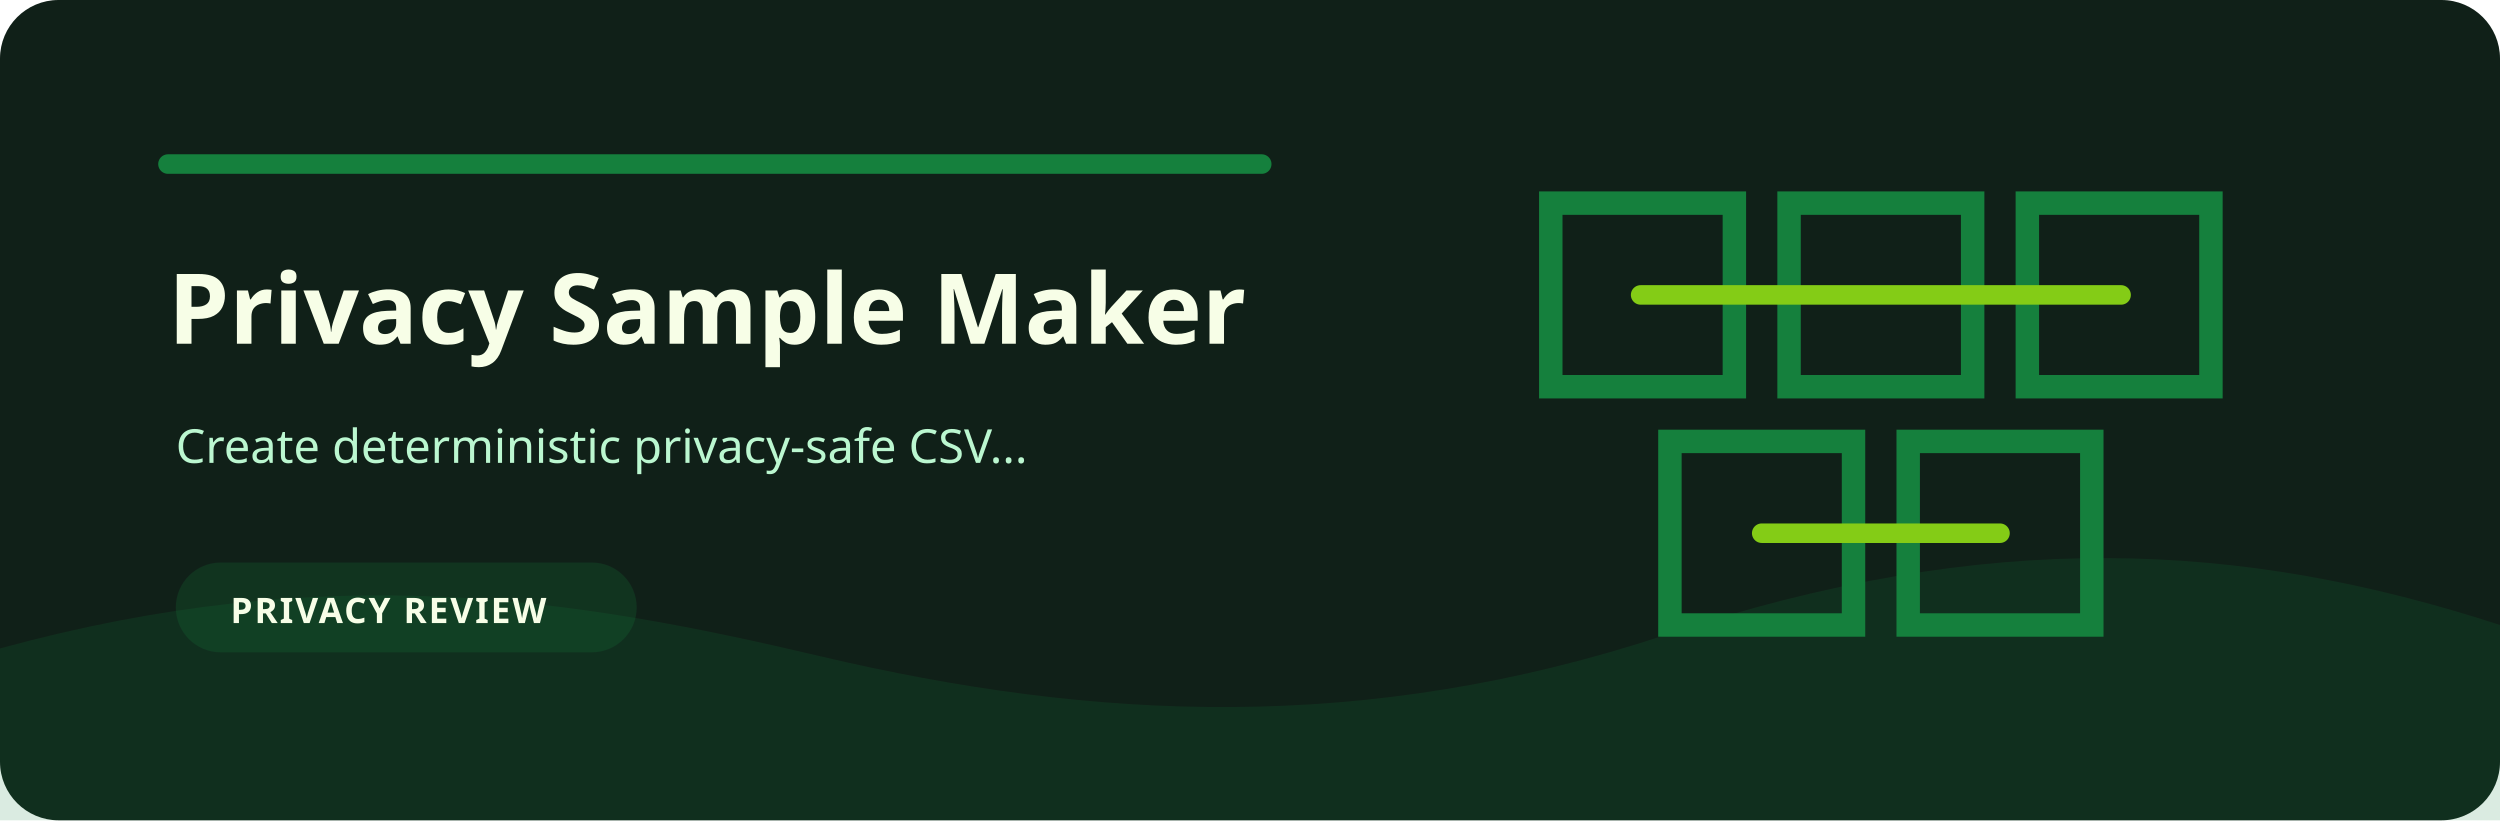
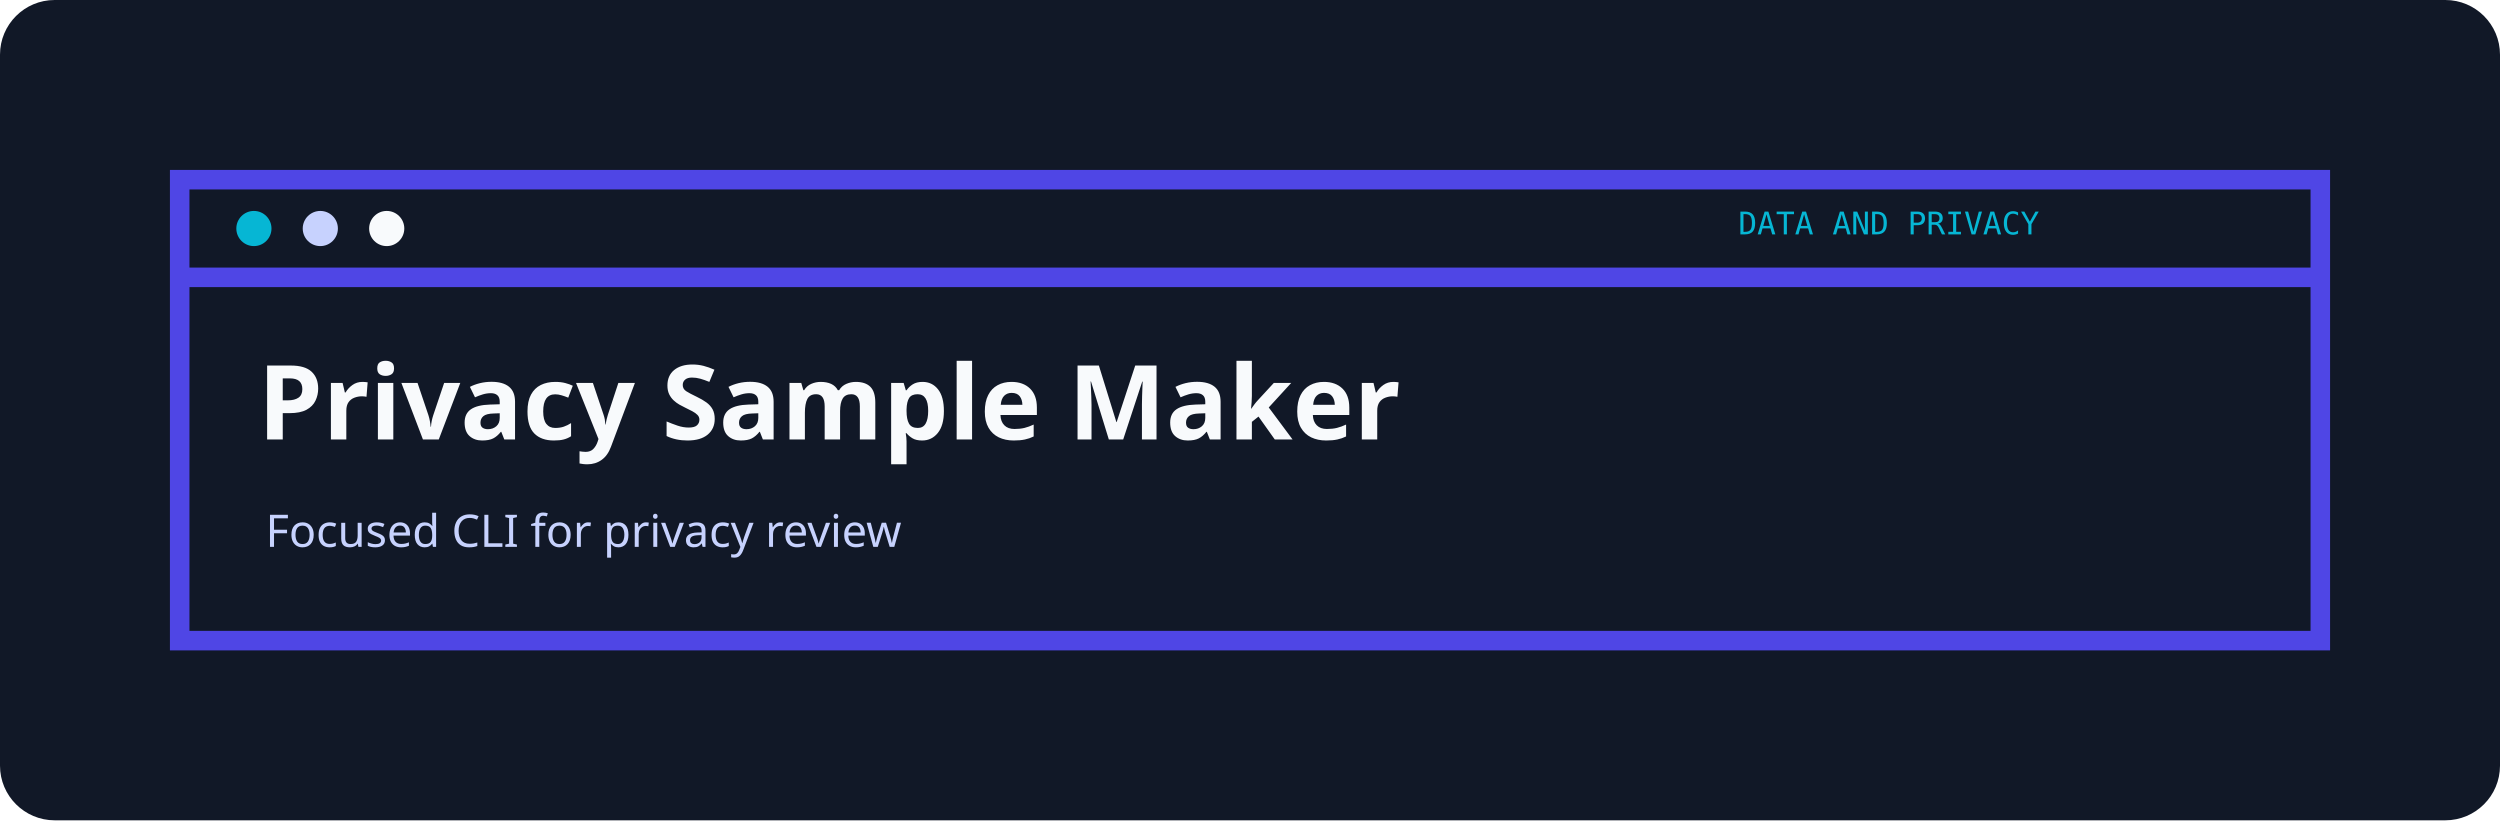
- <svg xmlns="http://www.w3.org/2000/svg" width="1280" height="420" viewBox="0 0 1280 420" fill="none" role="img" aria-label="Privacy Sample Maker project cover">
-   <rect width="1280" height="420" rx="30" fill="#102018" />
-   <path d="M0 332C168 286 293 306 420 336C560 369 699 376 853 325C1018 270 1148 277 1280 320V420H0V332Z" fill="#15803d" opacity=".16" />
-   <path d="M86 84h560" stroke="#15803d" stroke-width="10" stroke-linecap="round" />
-   <text x="86" y="176" fill="#f7fee7" font-family="IBM Plex Sans, ui-sans-serif, system-ui" font-size="50" font-weight="800">Privacy Sample Maker</text>
-   <text x="90" y="237" fill="#bbf7d0" font-family="IBM Plex Sans, ui-sans-serif, system-ui" font-size="24" font-weight="500">Create deterministic privacy-safe CSV...</text>
-   <rect x="90" y="288" width="236" height="46" rx="23" fill="#15803d" opacity=".20" />
-   <text x="118" y="319" fill="#f7fee7" font-family="IBM Plex Sans, ui-sans-serif, system-ui" font-size="18" font-weight="800" letter-spacing="1">PRIVACY REVIEW</text>
-   <path d="M794 104h94v94h-94zM916 104h94v94h-94zM1038 104h94v94h-94zM855 226h94v94h-94zM977 226h94v94h-94z" fill="none" stroke="#15803d" stroke-width="12" />
-   <path d="M840 151h246M902 273h122" stroke="#84cc16" stroke-width="10" stroke-linecap="round" />
+ <svg xmlns="http://www.w3.org/2000/svg" width="1280" height="420" viewBox="0 0 1280 420" fill="none" role="img" aria-label="Privacy Sample Maker cover">
+   <rect width="1280" height="420" rx="28" fill="#111827" />
+   <path d="M92 92h1096v236H92z" fill="none" stroke="#4f46e5" stroke-width="10" />
+   <path d="M92 142h1096" stroke="#4f46e5" stroke-width="10" />
+   <circle cx="130" cy="117" r="9" fill="#06b6d4" />
+   <circle cx="164" cy="117" r="9" fill="#c7d2fe" />
+   <circle cx="198" cy="117" r="9" fill="#f8fafc" />
+   <text x="132" y="225" fill="#f8fafc" font-family="Sora, ui-sans-serif, system-ui" font-size="53" font-weight="800">Privacy Sample Maker</text>
+   <text x="136" y="280" fill="#c7d2fe" font-family="Sora, ui-sans-serif, system-ui" font-size="23">Focused CLI for privacy review</text>
+   <text x="890" y="120" fill="#06b6d4" font-family="ui-monospace, SFMono-Regular, Menlo, monospace" font-size="16">DATA AND PRIVACY</text>
</svg>
